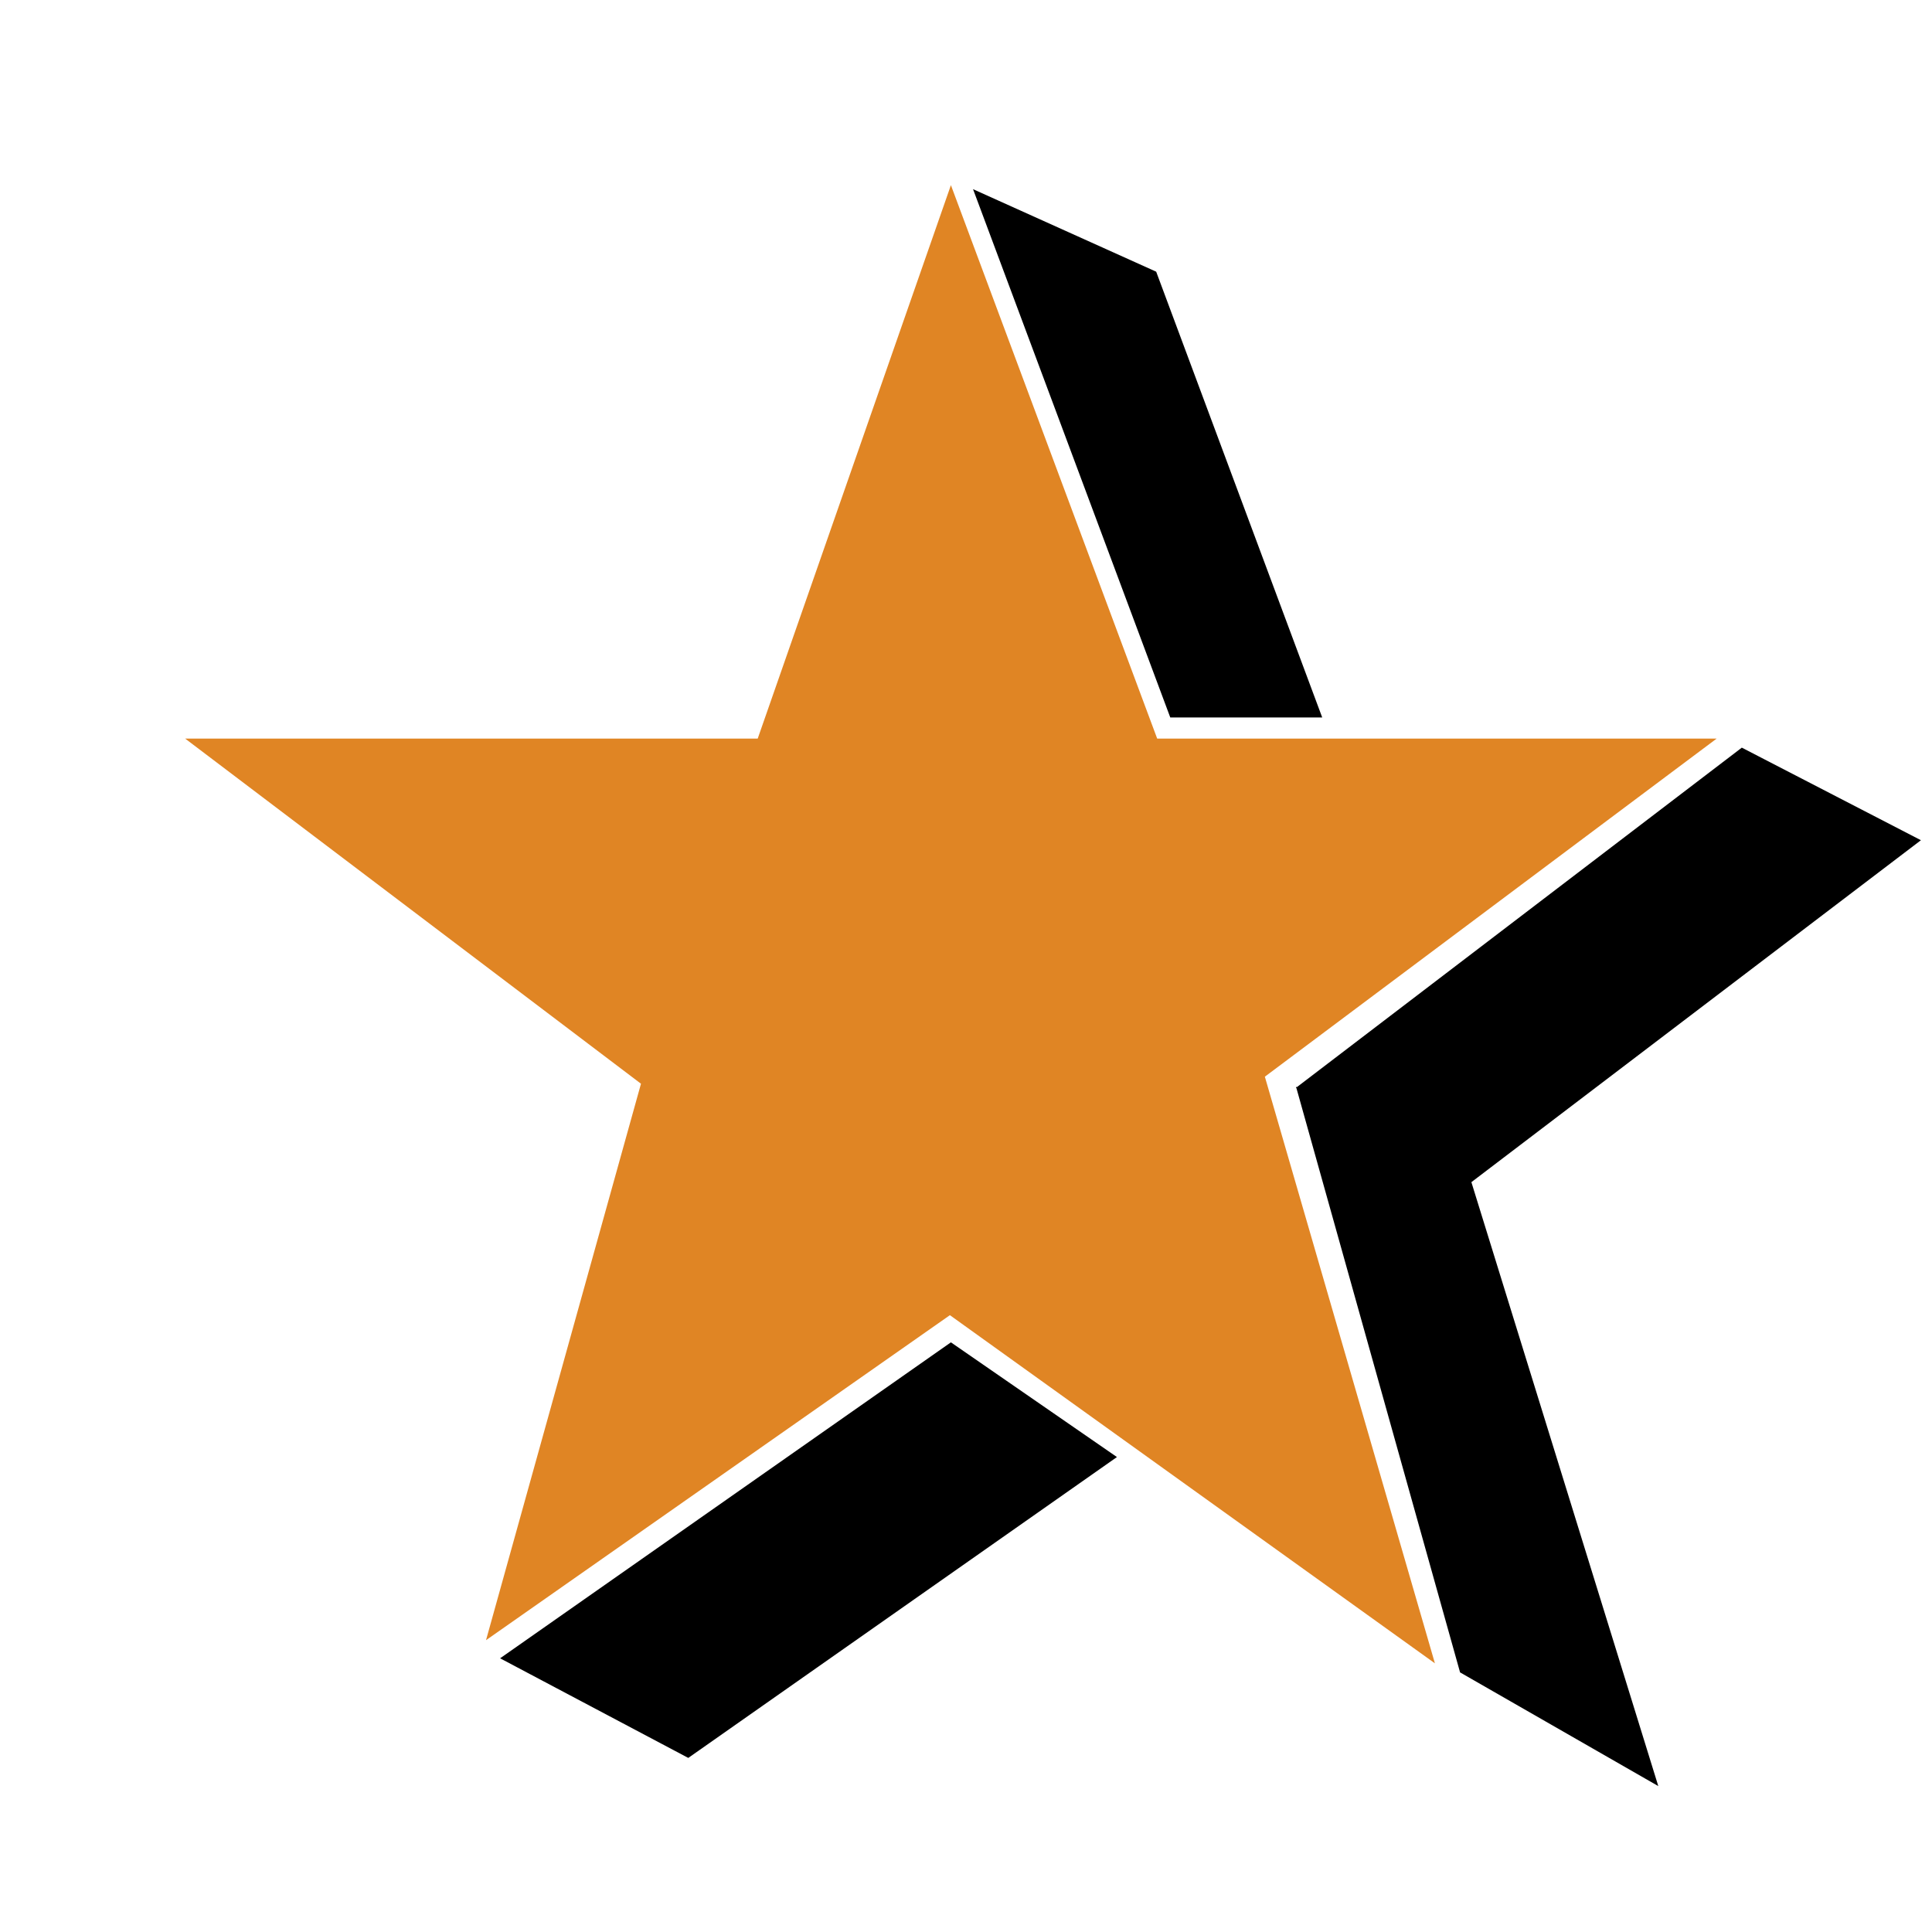
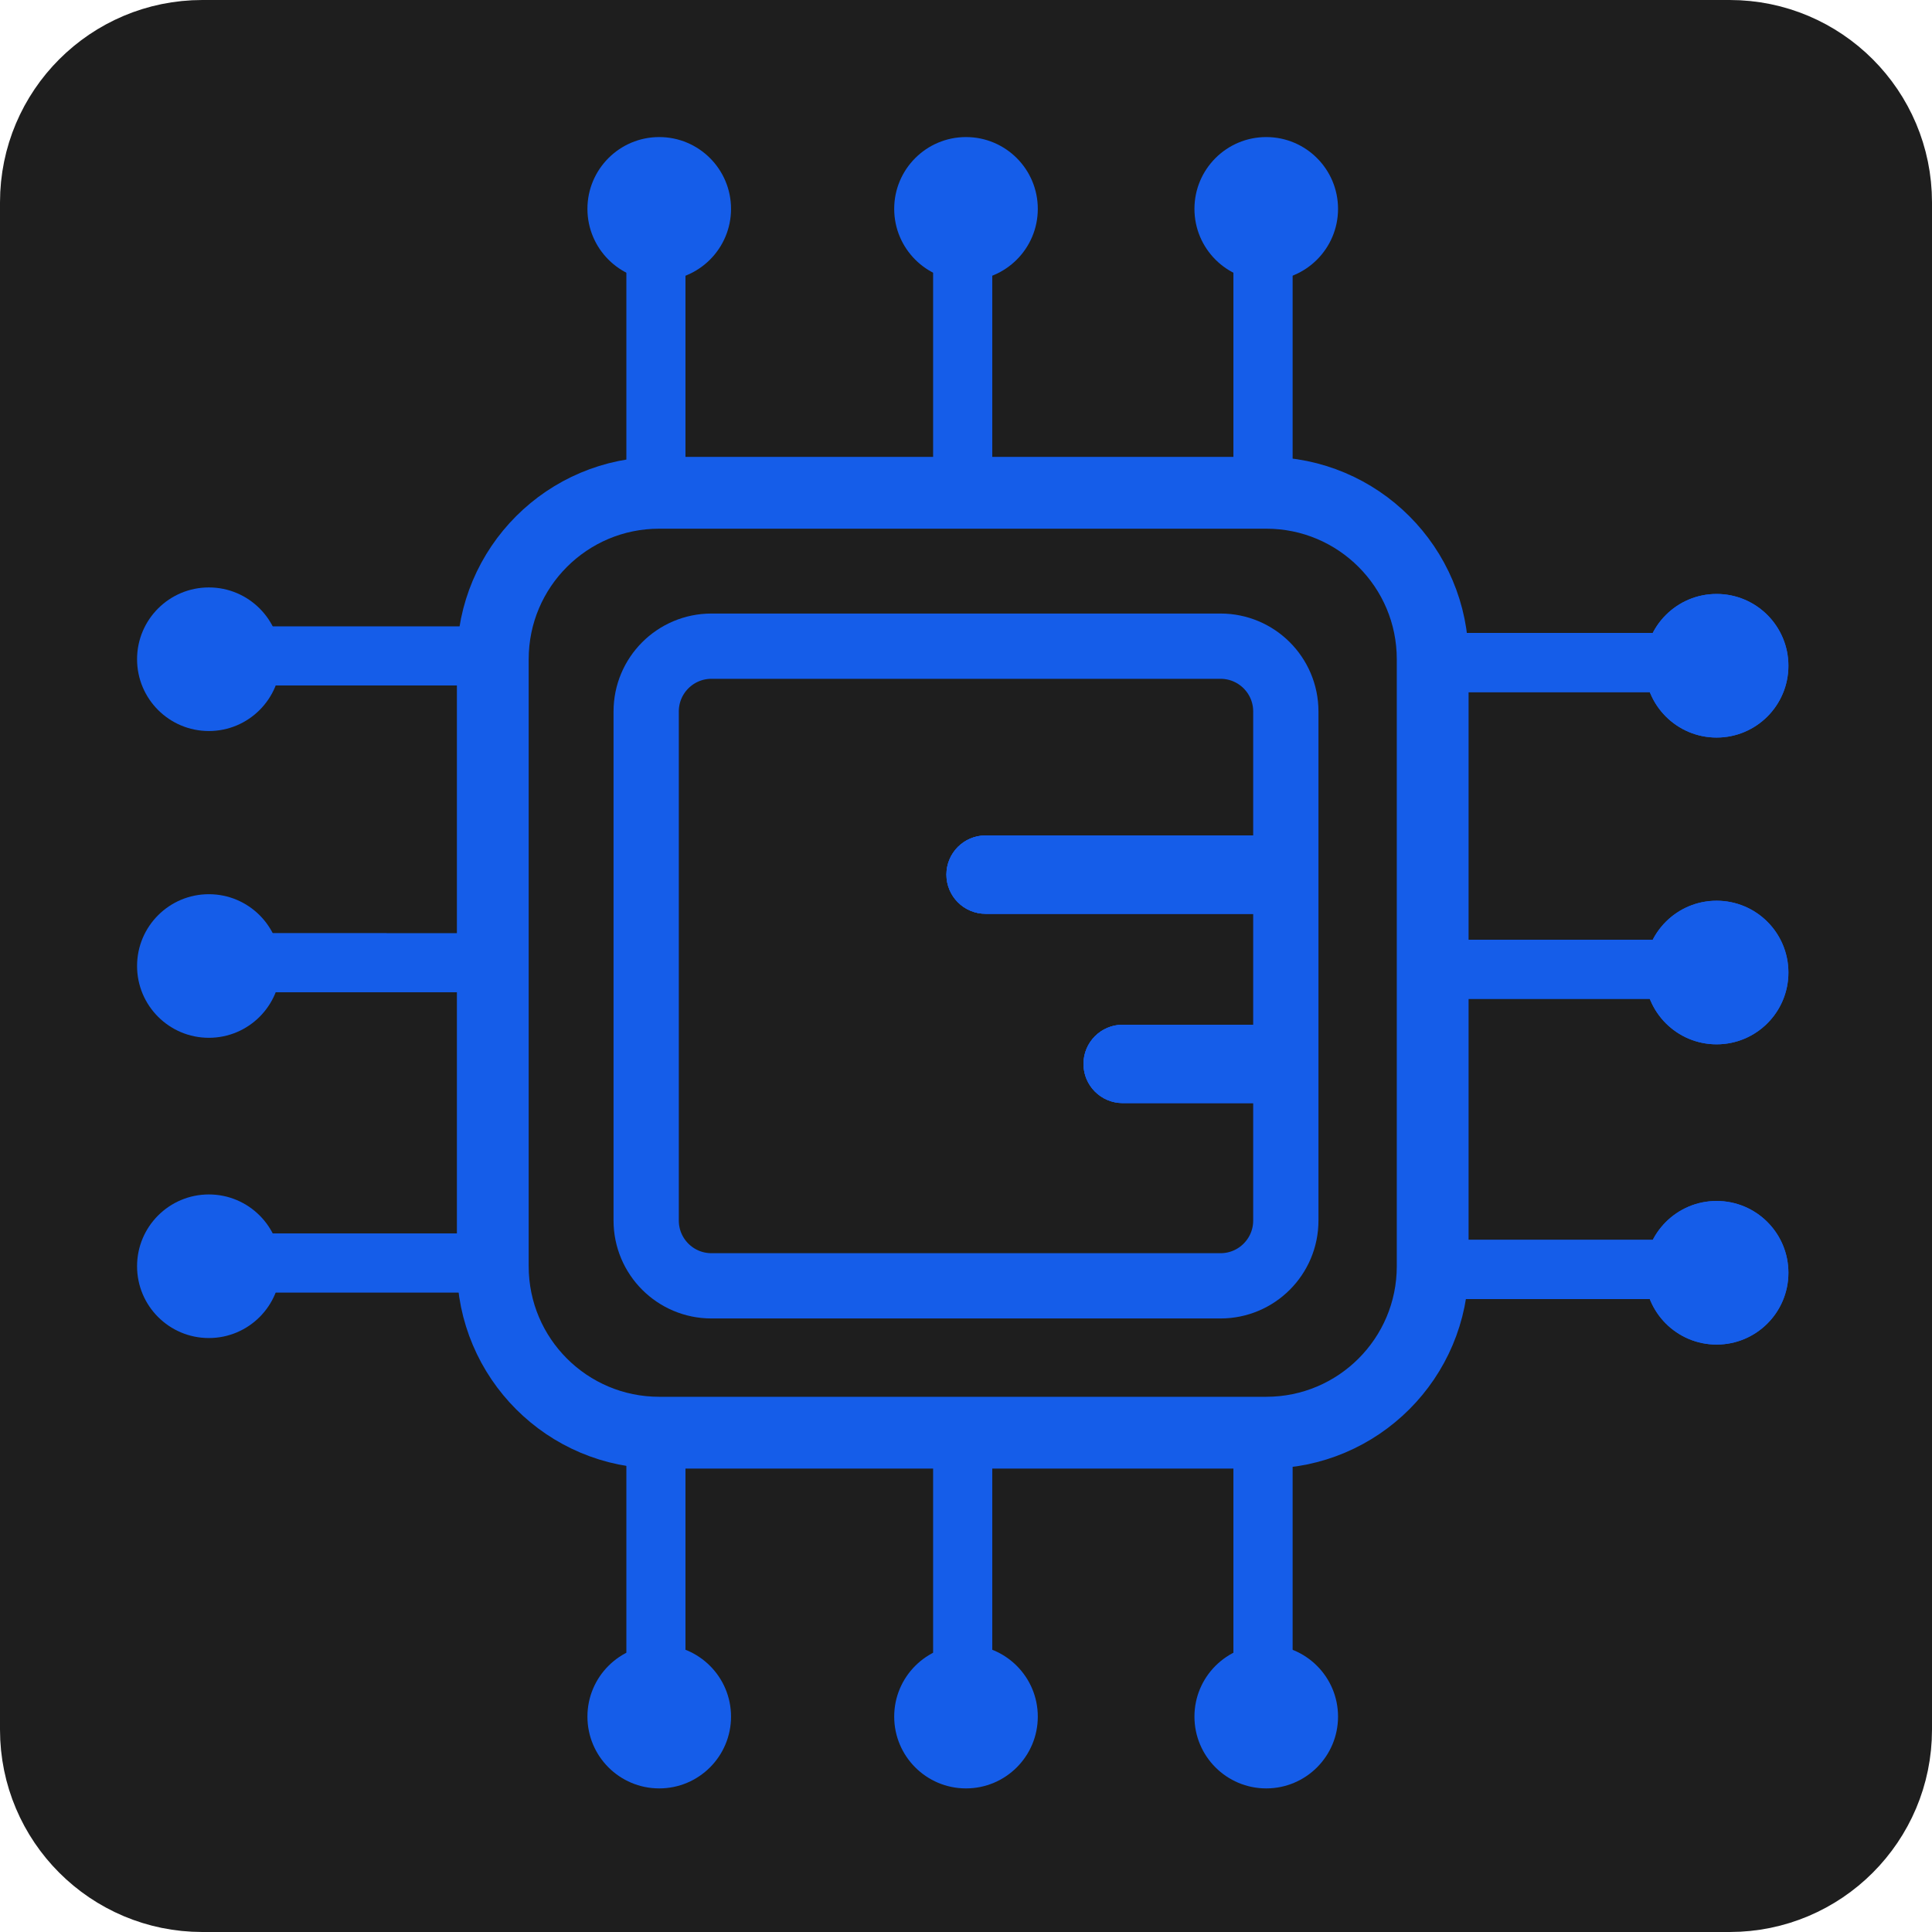
- <svg xmlns="http://www.w3.org/2000/svg" xml:space="preserve" viewBox="0 0 192 192">
-   <path fill="#e08524" d="M75.3 73.4H18.4l45.3 34.3L48.3 163l46.1-32.3 48.2 34.6-16.9-58.3 44.9-33.6H115l-20.5-55-19.2 55z" />
-   <path d="m96.7 18.8 18.2 8.2 16.5 44.3h-15.1L96.7 18.8zm-47 146 18.7 9.9 42.6-29.9-16.5-11.4-44.8 31.4zm79.1-56.8 17.4 9.4 18.6 60.1-19.7-11.3-16.3-58.2z" />
-   <path d="m173.1 74.3 17.8 9.2-44.7 34-17.4-9.4 44.3-33.8z" />
+ <svg xmlns="http://www.w3.org/2000/svg" width="296" height="296" viewBox="0 0 296 296" fill="none">
+   <rect x="5.5" y="5.5" width="285" height="285" rx="25.5" fill="#1E1E1E" stroke="#1E1E1E" stroke-width="11" />
+   <rect x="75.5" y="75.5" width="144" height="144" rx="25.5" stroke="#155DE9" stroke-width="11" />
+   <rect x="99" y="99" width="98" height="98" rx="10" stroke="#155DE9" stroke-width="10" />
+   <path d="M151 128C147.686 128 145 130.686 145 134C145 137.314 147.686 140 151 140V128ZM196.5 128H151V140H196.5V128Z" fill="#155DE9" />
+   <path d="M151 128C147.686 128 145 130.686 145 134C145 137.314 147.686 140 151 140V128ZM196.5 128H151V140H196.5V128Z" fill="#155DE9" />
+   <path d="M151 128C147.686 128 145 130.686 145 134C145 137.314 147.686 140 151 140V128ZM196.5 128H151V140H196.5V128Z" fill="#155DE9" />
+   <path d="M172 157C168.686 157 166 159.686 166 163C166 166.314 168.686 169 172 169V157ZM197 157H172V169H197V157Z" fill="#155DE9" />
+   <path d="M172 157C168.686 157 166 159.686 166 163C166 166.314 168.686 169 172 169V157ZM197 157H172V169H197V157Z" fill="#155DE9" />
+   <path d="M172 157C168.686 157 166 159.686 166 163C166 166.314 168.686 169 172 169V157ZM197 157H172V169H197V157Z" fill="#155DE9" />
+   <path d="M193.5 220V263" stroke="#155DE9" stroke-width="9" />
+   <path d="M193.5 220V263" stroke="#155DE9" stroke-width="9" />
+   <path d="M193.5 220V263" stroke="#155DE9" stroke-width="9" />
+   <circle cx="194" cy="263" r="11" fill="#155DE9" />
+   <path d="M147.5 220V263" stroke="#155DE9" stroke-width="9" />
+   <path d="M147.5 220V263" stroke="#155DE9" stroke-width="9" />
+   <path d="M147.5 220V263" stroke="#155DE9" stroke-width="9" />
+   <circle cx="148" cy="263" r="11" fill="#155DE9" />
+   <path d="M100.5 220V263" stroke="#155DE9" stroke-width="9" />
+   <path d="M100.5 220V263" stroke="#155DE9" stroke-width="9" />
+   <path d="M100.5 220V263" stroke="#155DE9" stroke-width="9" />
+   <circle cx="101" cy="263" r="11" fill="#155DE9" />
+   <path d="M193.5 75V32" stroke="#155DE9" stroke-width="9" />
+   <path d="M193.5 75V32" stroke="#155DE9" stroke-width="9" />
+   <path d="M193.5 75V32" stroke="#155DE9" stroke-width="9" />
+   <circle cx="11" cy="11" r="11" transform="matrix(1 0 0 -1 183 43)" fill="#155DE9" />
+   <path d="M147.5 75V32" stroke="#155DE9" stroke-width="9" />
+   <path d="M147.5 75V32" stroke="#155DE9" stroke-width="9" />
+   <path d="M147.5 75V32" stroke="#155DE9" stroke-width="9" />
+   <circle cx="11" cy="11" r="11" transform="matrix(1 0 0 -1 137 43)" fill="#155DE9" />
+   <path d="M100.5 75V32" stroke="#155DE9" stroke-width="9" />
+   <path d="M100.5 75V32" stroke="#155DE9" stroke-width="9" />
+   <path d="M100.5 75V32" stroke="#155DE9" stroke-width="9" />
+   <circle cx="11" cy="11" r="11" transform="matrix(1 0 0 -1 90 43)" fill="#155DE9" />
+   <path d="M220 194.5L263 194.499" stroke="#155DE9" stroke-width="9" />
+   <path d="M220 194.5L263 194.499" stroke="#155DE9" stroke-width="9" />
+   <path d="M220 194.5L263 194.499" stroke="#155DE9" stroke-width="9" />
+   <circle cx="11" cy="11" r="11" transform="matrix(1.42324e-05 1 1 -1.42324e-05 252 184)" fill="#155DE9" />
+   <path d="M220 148.5L263 148.499" stroke="#155DE9" stroke-width="9" />
+   <path d="M220 148.5L263 148.499" stroke="#155DE9" stroke-width="9" />
+   <path d="M220 148.5L263 148.499" stroke="#155DE9" stroke-width="9" />
+   <circle cx="11" cy="11" r="11" transform="matrix(1.42324e-05 1 1 -1.42324e-05 252 138)" fill="#155DE9" />
+   <path d="M220 101.5L263 101.499" stroke="#155DE9" stroke-width="9" />
+   <path d="M220 101.5L263 101.499" stroke="#155DE9" stroke-width="9" />
+   <path d="M220 101.5L263 101.499" stroke="#155DE9" stroke-width="9" />
+   <circle cx="11" cy="11" r="11" transform="matrix(1.42324e-05 1 1 -1.42324e-05 252 91)" fill="#155DE9" />
+   <path d="M75 193.5L32 193.499" stroke="#155DE9" stroke-width="9" />
+   <path d="M75 193.5L32 193.499" stroke="#155DE9" stroke-width="9" />
+   <path d="M75 193.5L32 193.499" stroke="#155DE9" stroke-width="9" />
+   <circle cx="32" cy="194" r="11" transform="rotate(90.0008 31.9998 194)" fill="#155DE9" />
+   <path d="M75 147.5L32 147.499" stroke="#155DE9" stroke-width="9" />
+   <path d="M75 147.5L32 147.499" stroke="#155DE9" stroke-width="9" />
+   <path d="M75 147.5L32 147.499" stroke="#155DE9" stroke-width="9" />
+   <circle cx="32" cy="148" r="11" transform="rotate(90.0008 31.9998 148)" fill="#155DE9" />
+   <path d="M75 100.5L32 100.499" stroke="#155DE9" stroke-width="9" />
+   <path d="M75 100.5L32 100.499" stroke="#155DE9" stroke-width="9" />
+   <path d="M75 100.5L32 100.499" stroke="#155DE9" stroke-width="9" />
+   <circle cx="32" cy="101" r="11" transform="rotate(90.0008 31.9998 101)" fill="#155DE9" />
+   <path d="M220 194.5L263 194.499" stroke="#155DE9" stroke-width="9" />
+   <path d="M220 194.5L263 194.499" stroke="#155DE9" stroke-width="9" />
+   <path d="M220 194.5L263 194.499" stroke="#155DE9" stroke-width="9" />
+   <circle cx="11" cy="11" r="11" transform="matrix(1.42324e-05 1 1 -1.42324e-05 252 184)" fill="#155DE9" />
+   <path d="M220 148.5L263 148.499" stroke="#155DE9" stroke-width="9" />
+   <path d="M220 148.5L263 148.499" stroke="#155DE9" stroke-width="9" />
+   <path d="M220 148.5L263 148.499" stroke="#155DE9" stroke-width="9" />
+   <circle cx="11" cy="11" r="11" transform="matrix(1.42324e-05 1 1 -1.42324e-05 252 138)" fill="#155DE9" />
+   <path d="M220 101.5L263 101.499" stroke="#155DE9" stroke-width="9" />
+   <path d="M220 101.5L263 101.499" stroke="#155DE9" stroke-width="9" />
+   <path d="M220 101.5L263 101.499" stroke="#155DE9" stroke-width="9" />
+   <circle cx="11" cy="11" r="11" transform="matrix(1.42324e-05 1 1 -1.42324e-05 252 91)" fill="#155DE9" />
</svg>
